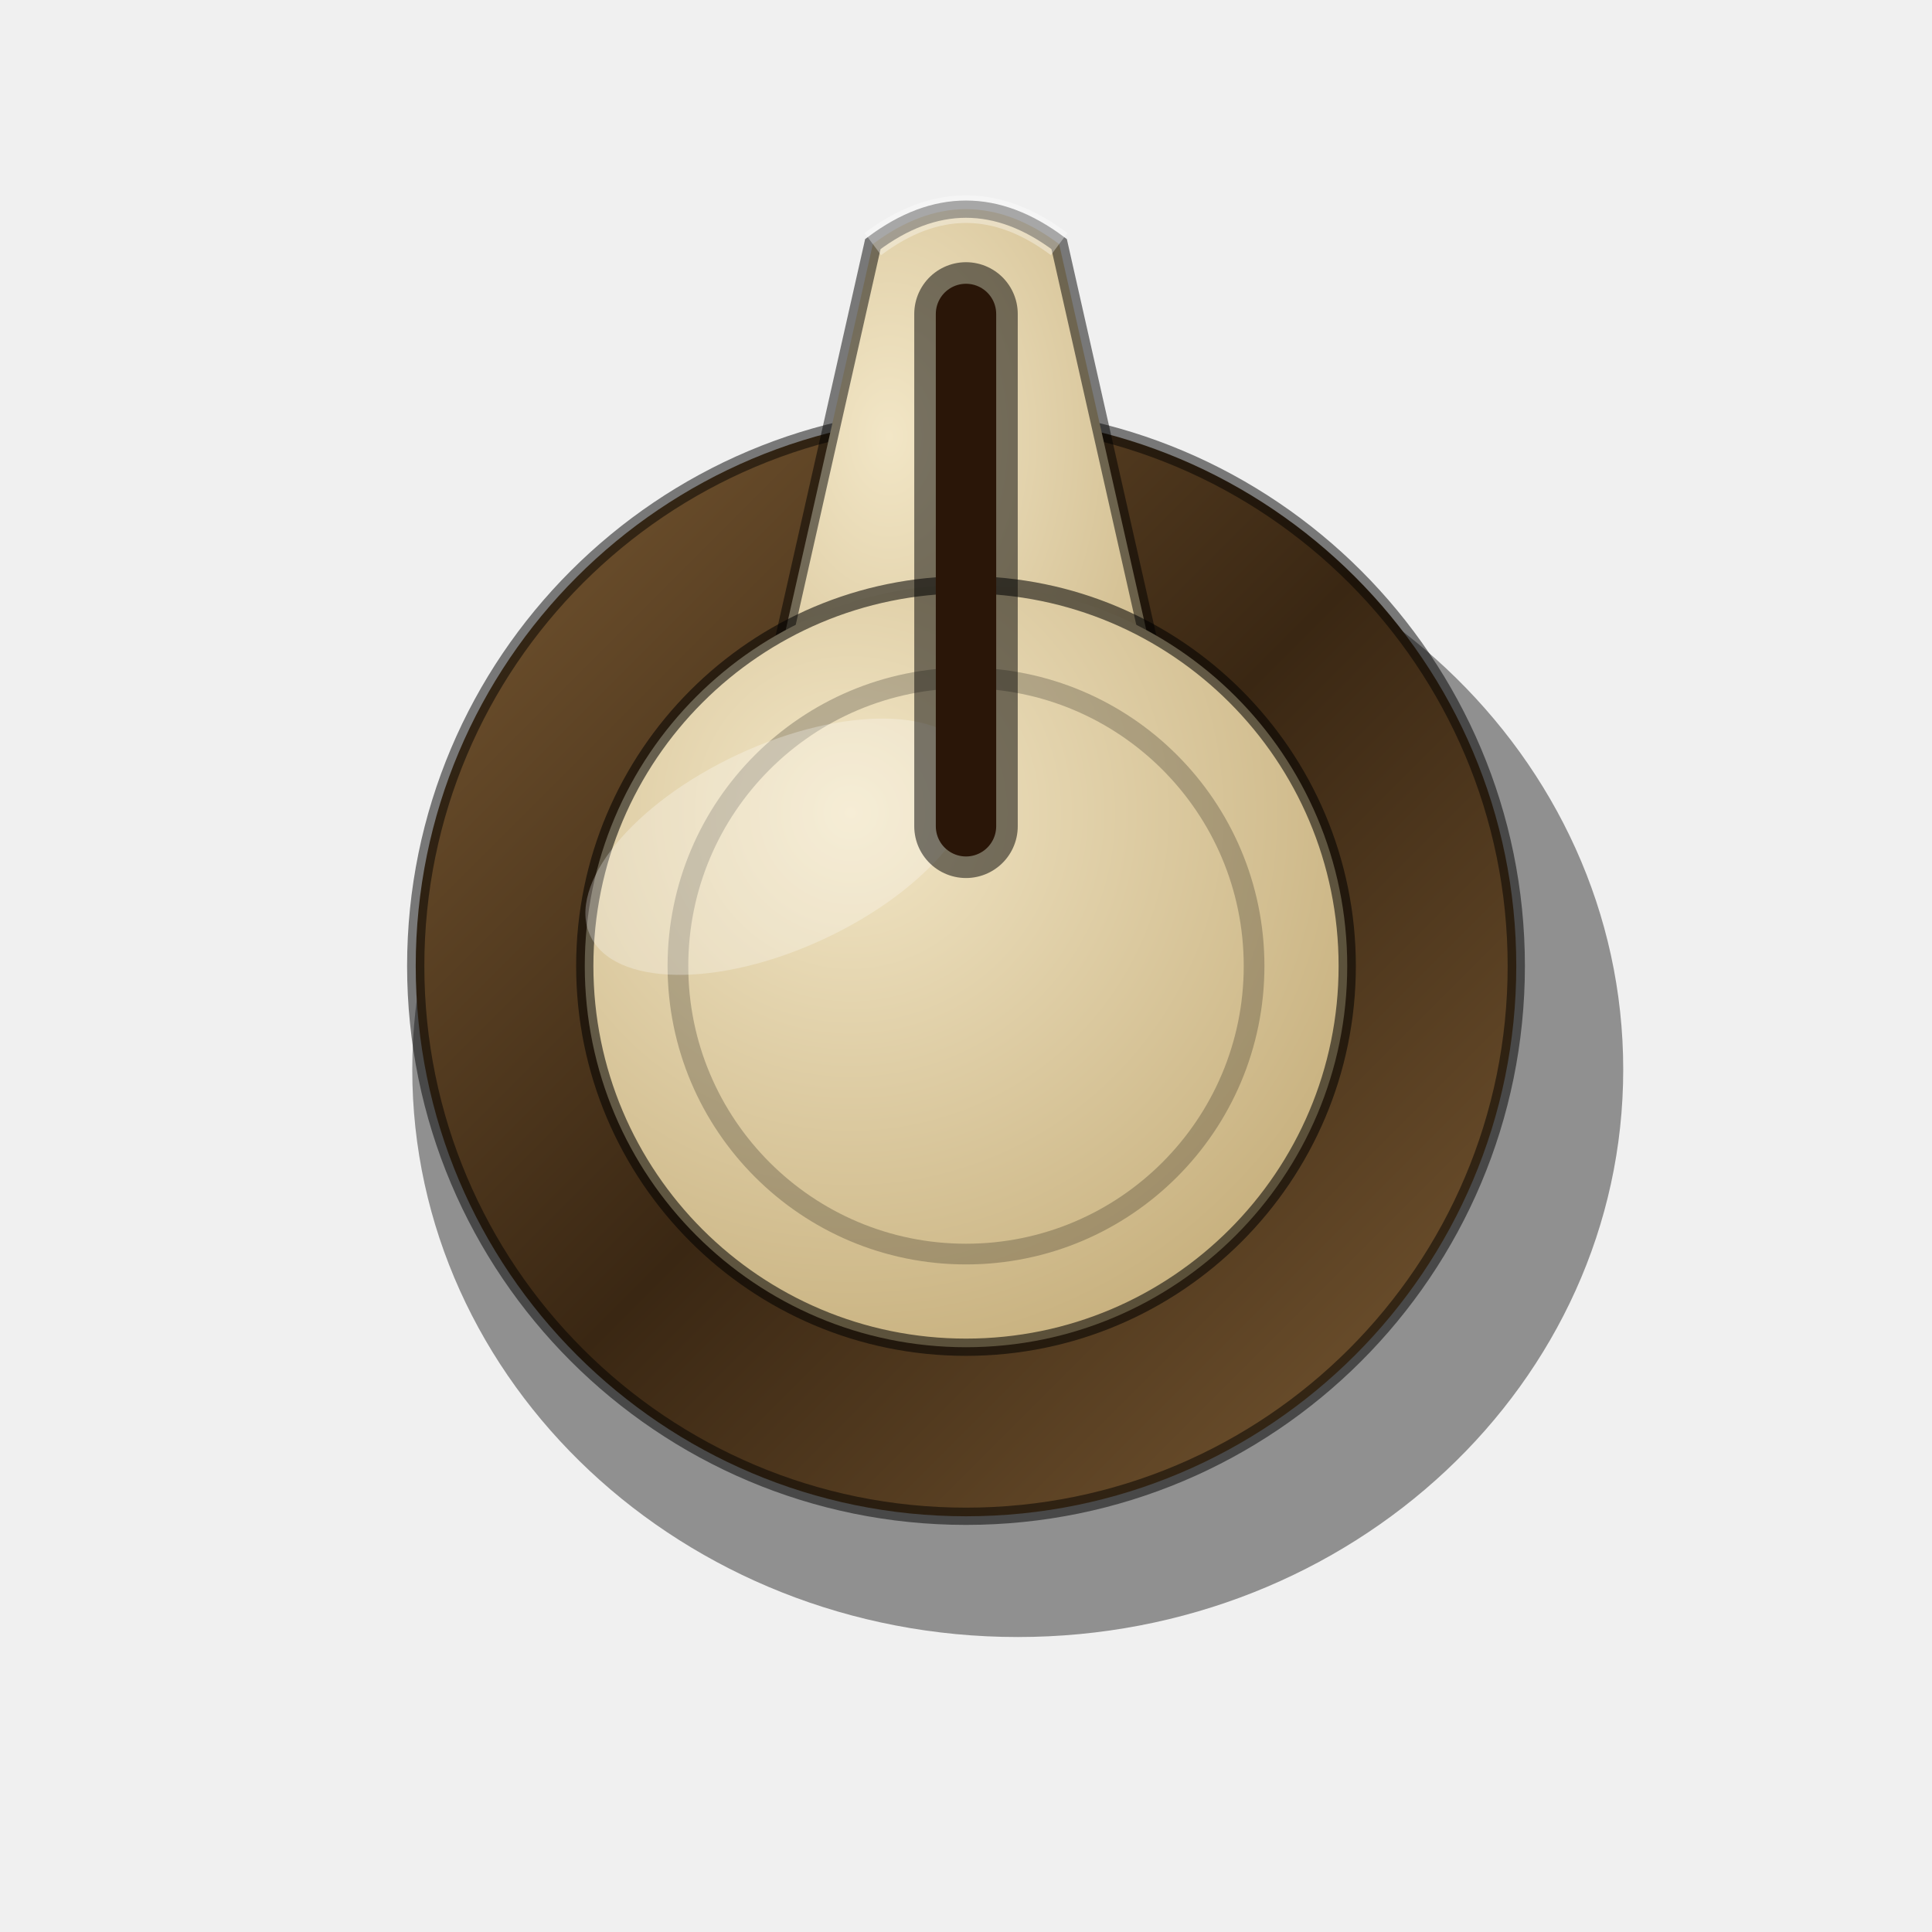
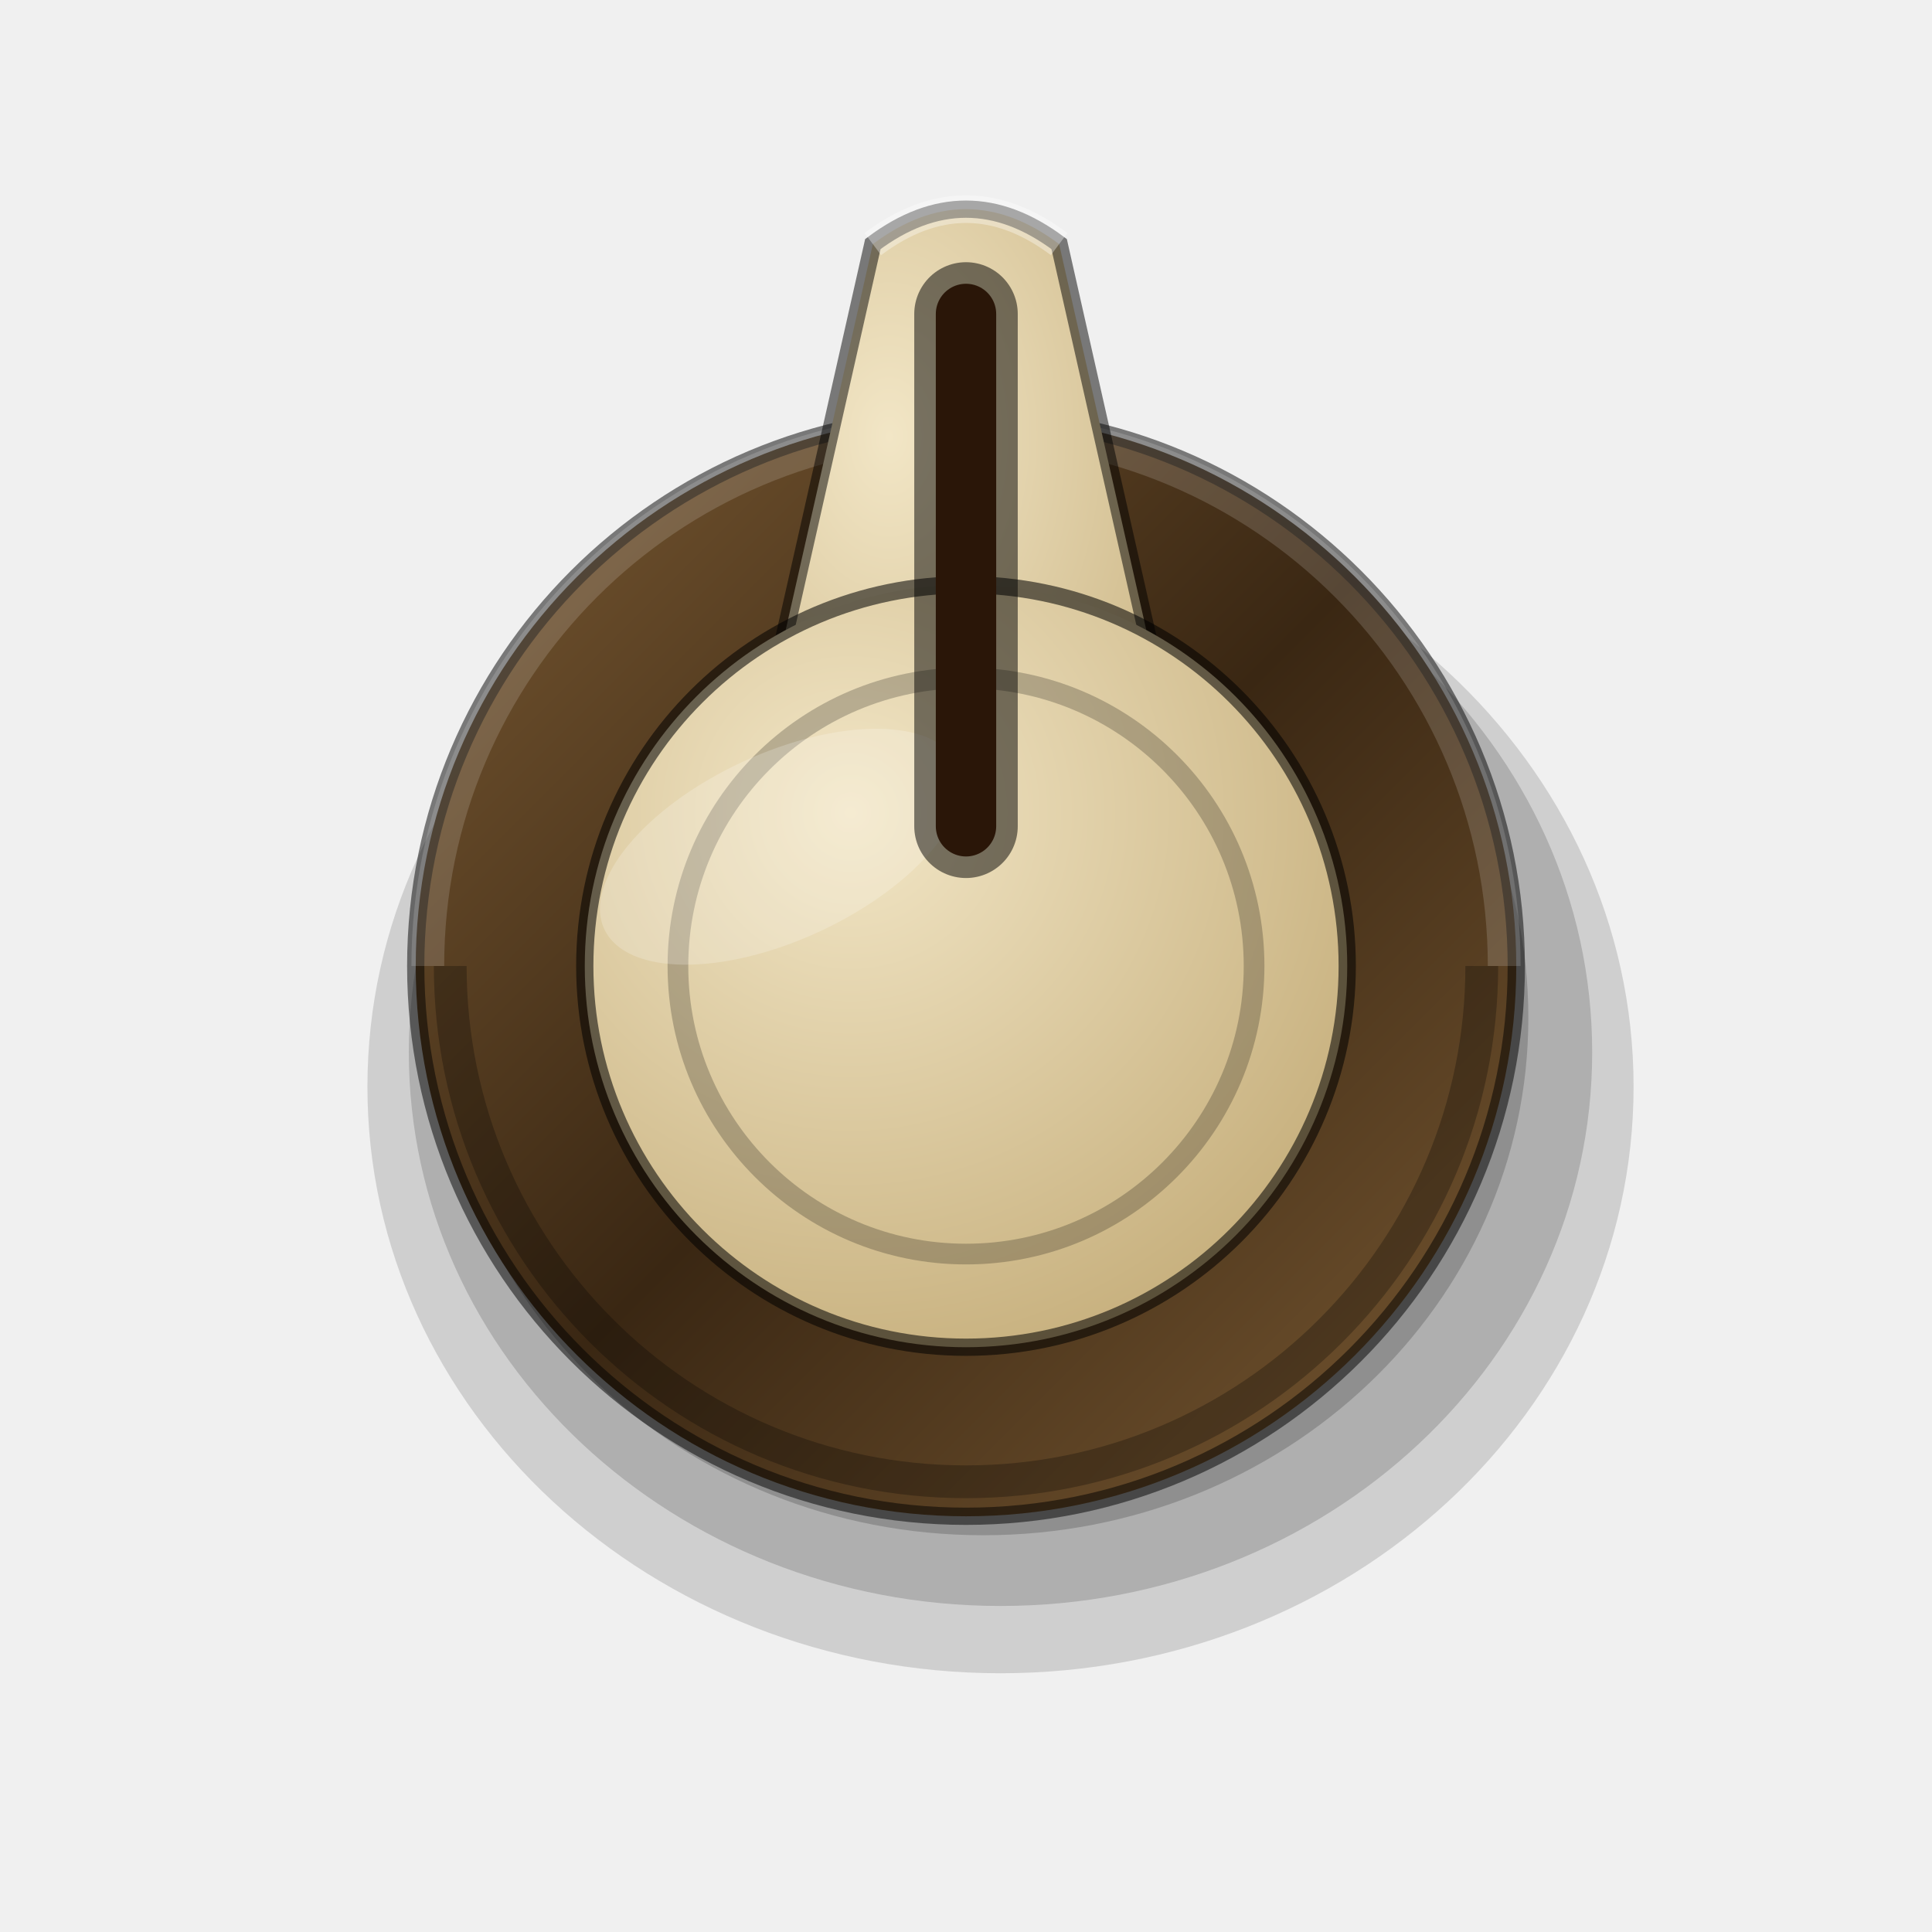
<svg xmlns="http://www.w3.org/2000/svg" width="112" height="112" viewBox="0 0 112 112">
  <defs>
    <radialGradient id="cap" cx=".35" cy=".3" r=".9">
      <stop offset="0" stop-color="#f2e6c6" />
      <stop offset="1" stop-color="#bfa670" />
    </radialGradient>
    <linearGradient id="ring" x1="0" y1="0" x2="1" y2="1">
      <stop offset="0" stop-color="#7a5a33" />
      <stop offset=".5" stop-color="#3a2713" />
      <stop offset="1" stop-color="#7a5a33" />
    </linearGradient>
  </defs>
-   <ellipse cx="59" cy="62" rx="35.1" ry="32.9" fill="#000" opacity=".4" />
+   <ellipse cx="58" cy="63" rx="36.7" ry="34.0" fill="#000" opacity=".14" />
+   <ellipse cx="58" cy="61" rx="34.3" ry="32.1" fill="#000" opacity=".16" />
+   <ellipse cx="57" cy="59" rx="31.6" ry="30.0" fill="#000" opacity=".18" />
  <circle cx="56" cy="56" r="31.9" fill="url(#ring)" stroke="#000" stroke-opacity=".5" stroke-width="1" />
+   <path d="M24.8 56.0 A31.2 31.2 0 0 1 87.2 56.0" fill="none" stroke="#fff" stroke-opacity=".15" stroke-width="1.9" />
+   <path d="M26.1 56.0 A29.9 29.9 0 0 0 85.9 56.0" fill="none" stroke="#000" stroke-opacity=".26" stroke-width="1.9" />
  <g transform="rotate(0 56 56)">
    <path d="M41.15 56 L50.6 14.15 Q56 10.1 61.4 14.15 L70.85 56 Z" fill="url(#cap)" stroke="#000" stroke-opacity=".5" />
  </g>
  <g transform="rotate(0 56 56)">
    <path d="M50.6 14.15 Q56 10.1 61.4 14.15" fill="none" stroke="#fff" stroke-opacity=".35" stroke-width="1.6" />
  </g>
  <circle cx="56" cy="56" r="22.1" fill="url(#cap)" stroke="#000" stroke-opacity=".55" stroke-width="1" />
  <circle cx="56" cy="56" r="16.7" fill="none" stroke="#000" stroke-opacity=".22" stroke-width="1.2" />
-   <ellipse cx="49.2" cy="45.2" rx="12.2" ry="5.9" fill="#fff" opacity=".28" transform="rotate(-25 56 56)" />
+   <ellipse cx="49.2" cy="45.2" rx="11.3" ry="5.4" fill="#fff" opacity=".20" transform="rotate(-25 56 56)" />
  <g transform="rotate(0 56 56)">
    <line x1="56" y1="47.9" x2="56" y2="18.2" stroke="#000" stroke-opacity=".5" stroke-width="6" stroke-linecap="round" />
    <line x1="56" y1="47.9" x2="56" y2="18.2" stroke="#2a1608" stroke-width="3.5" stroke-linecap="round" />
  </g>
</svg>
